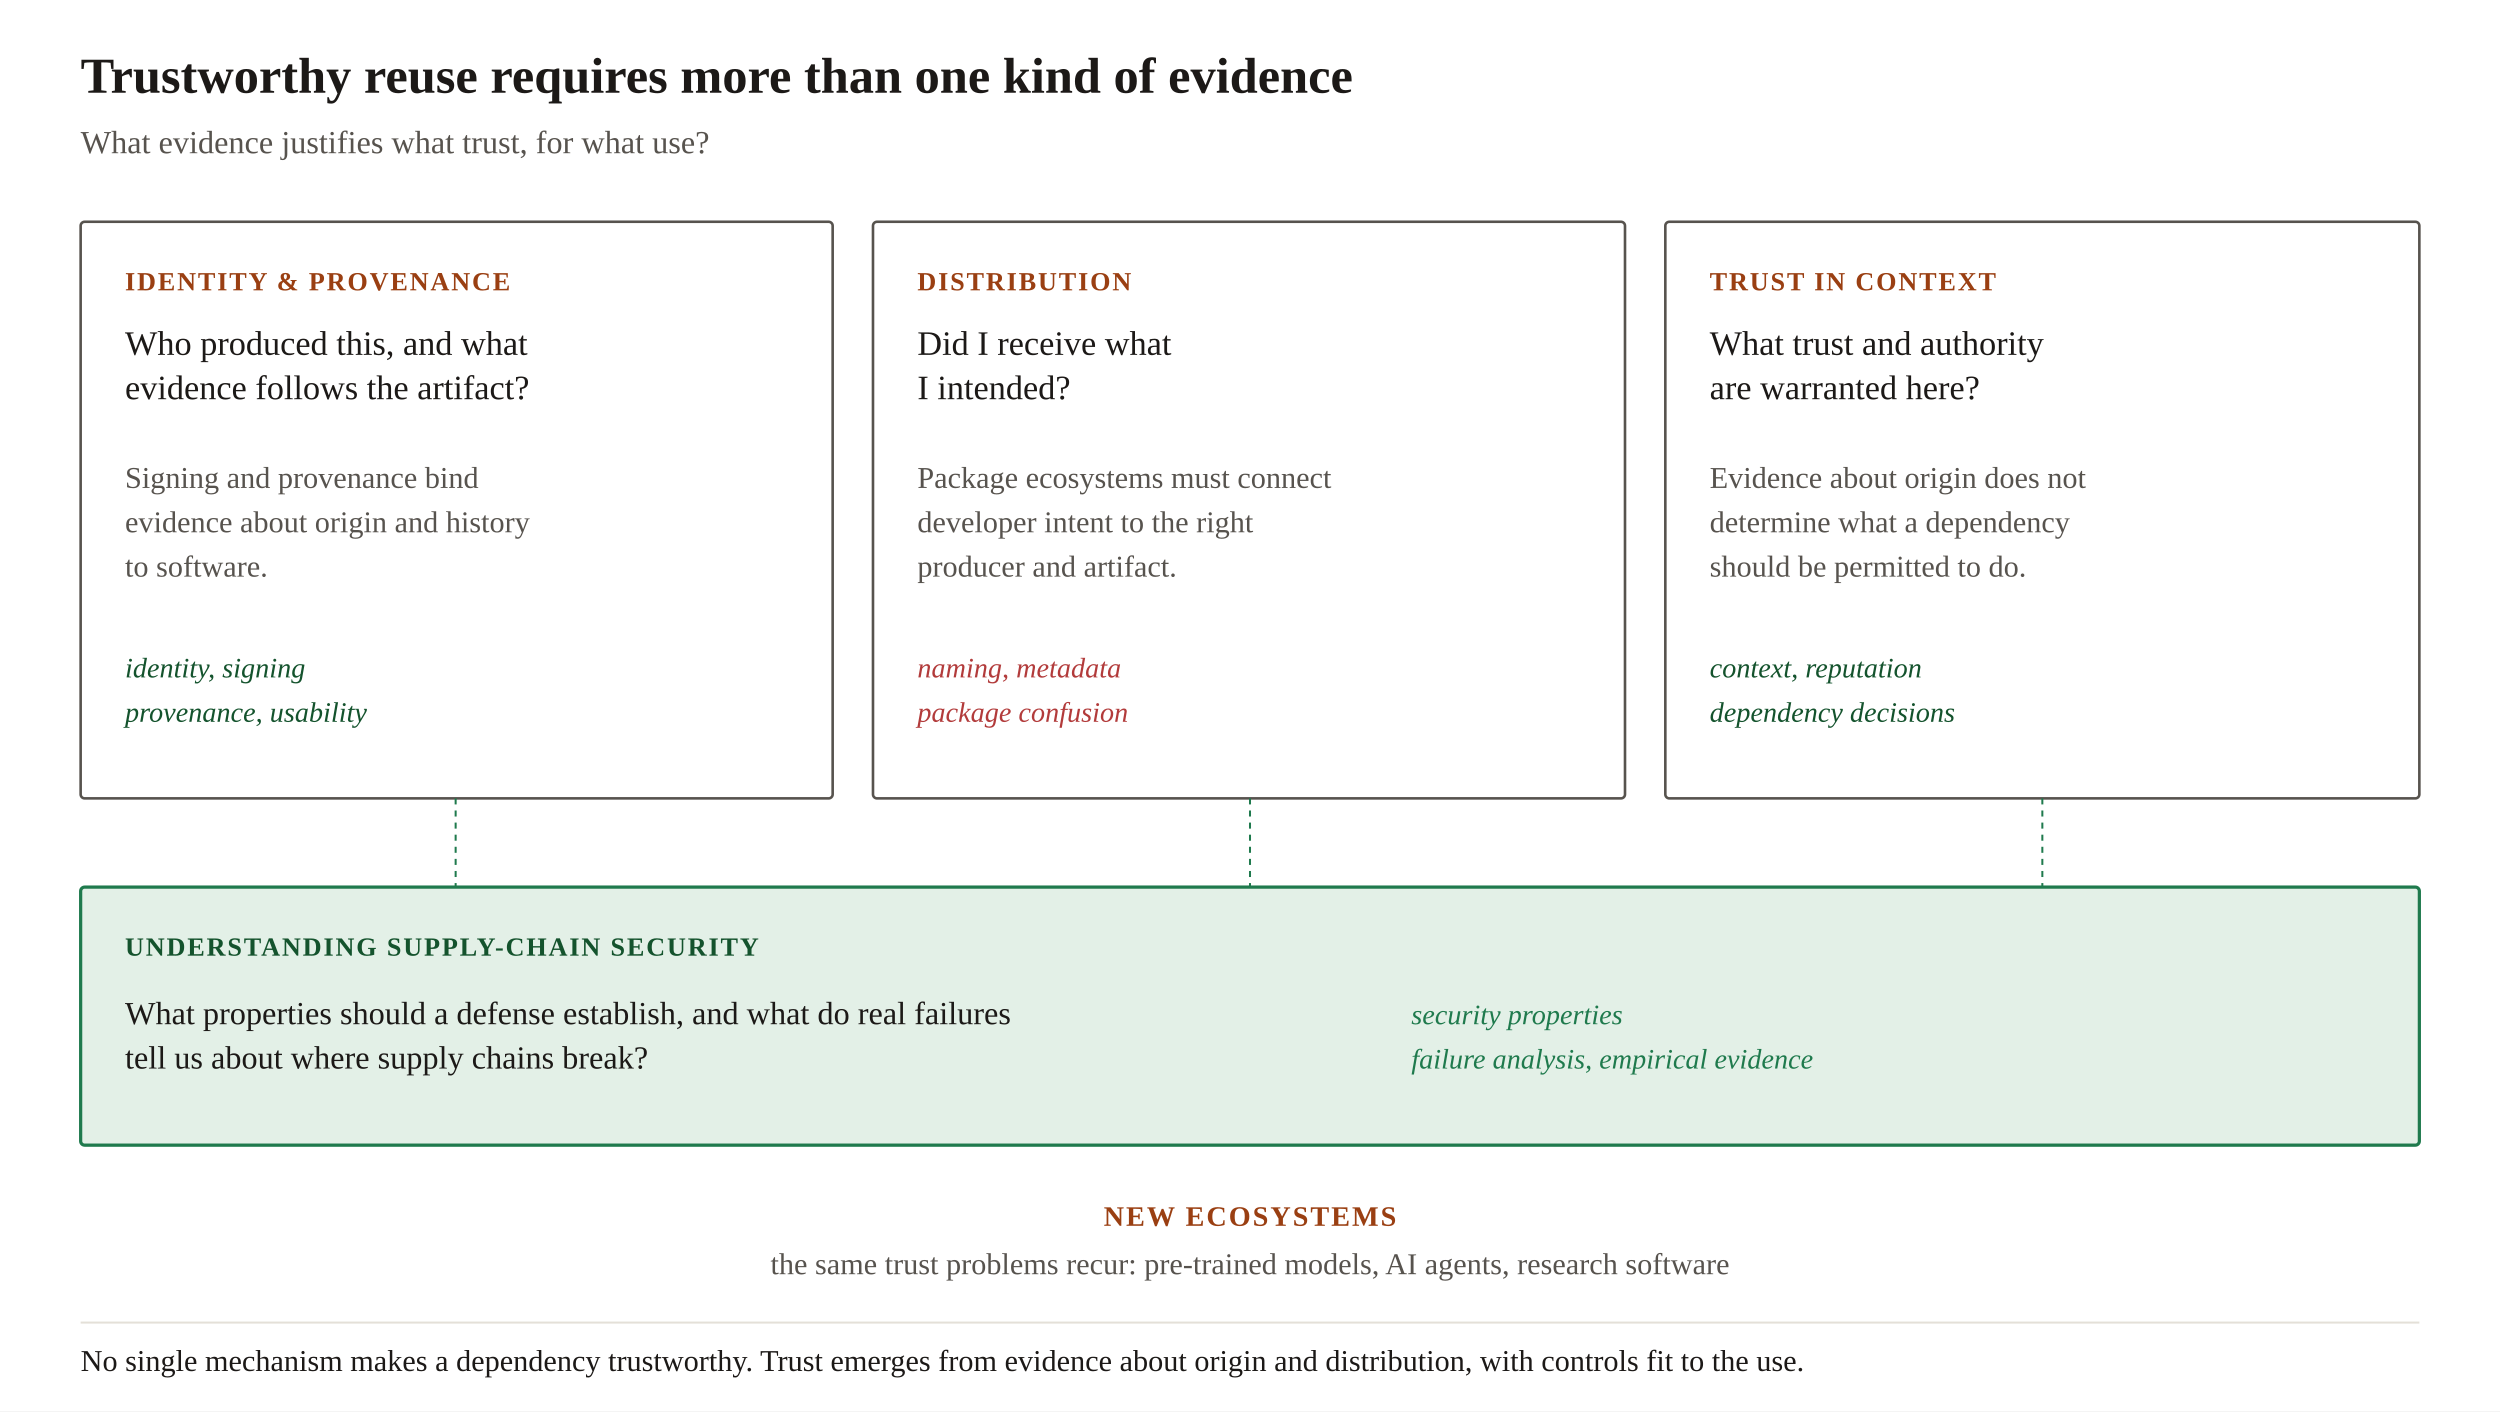
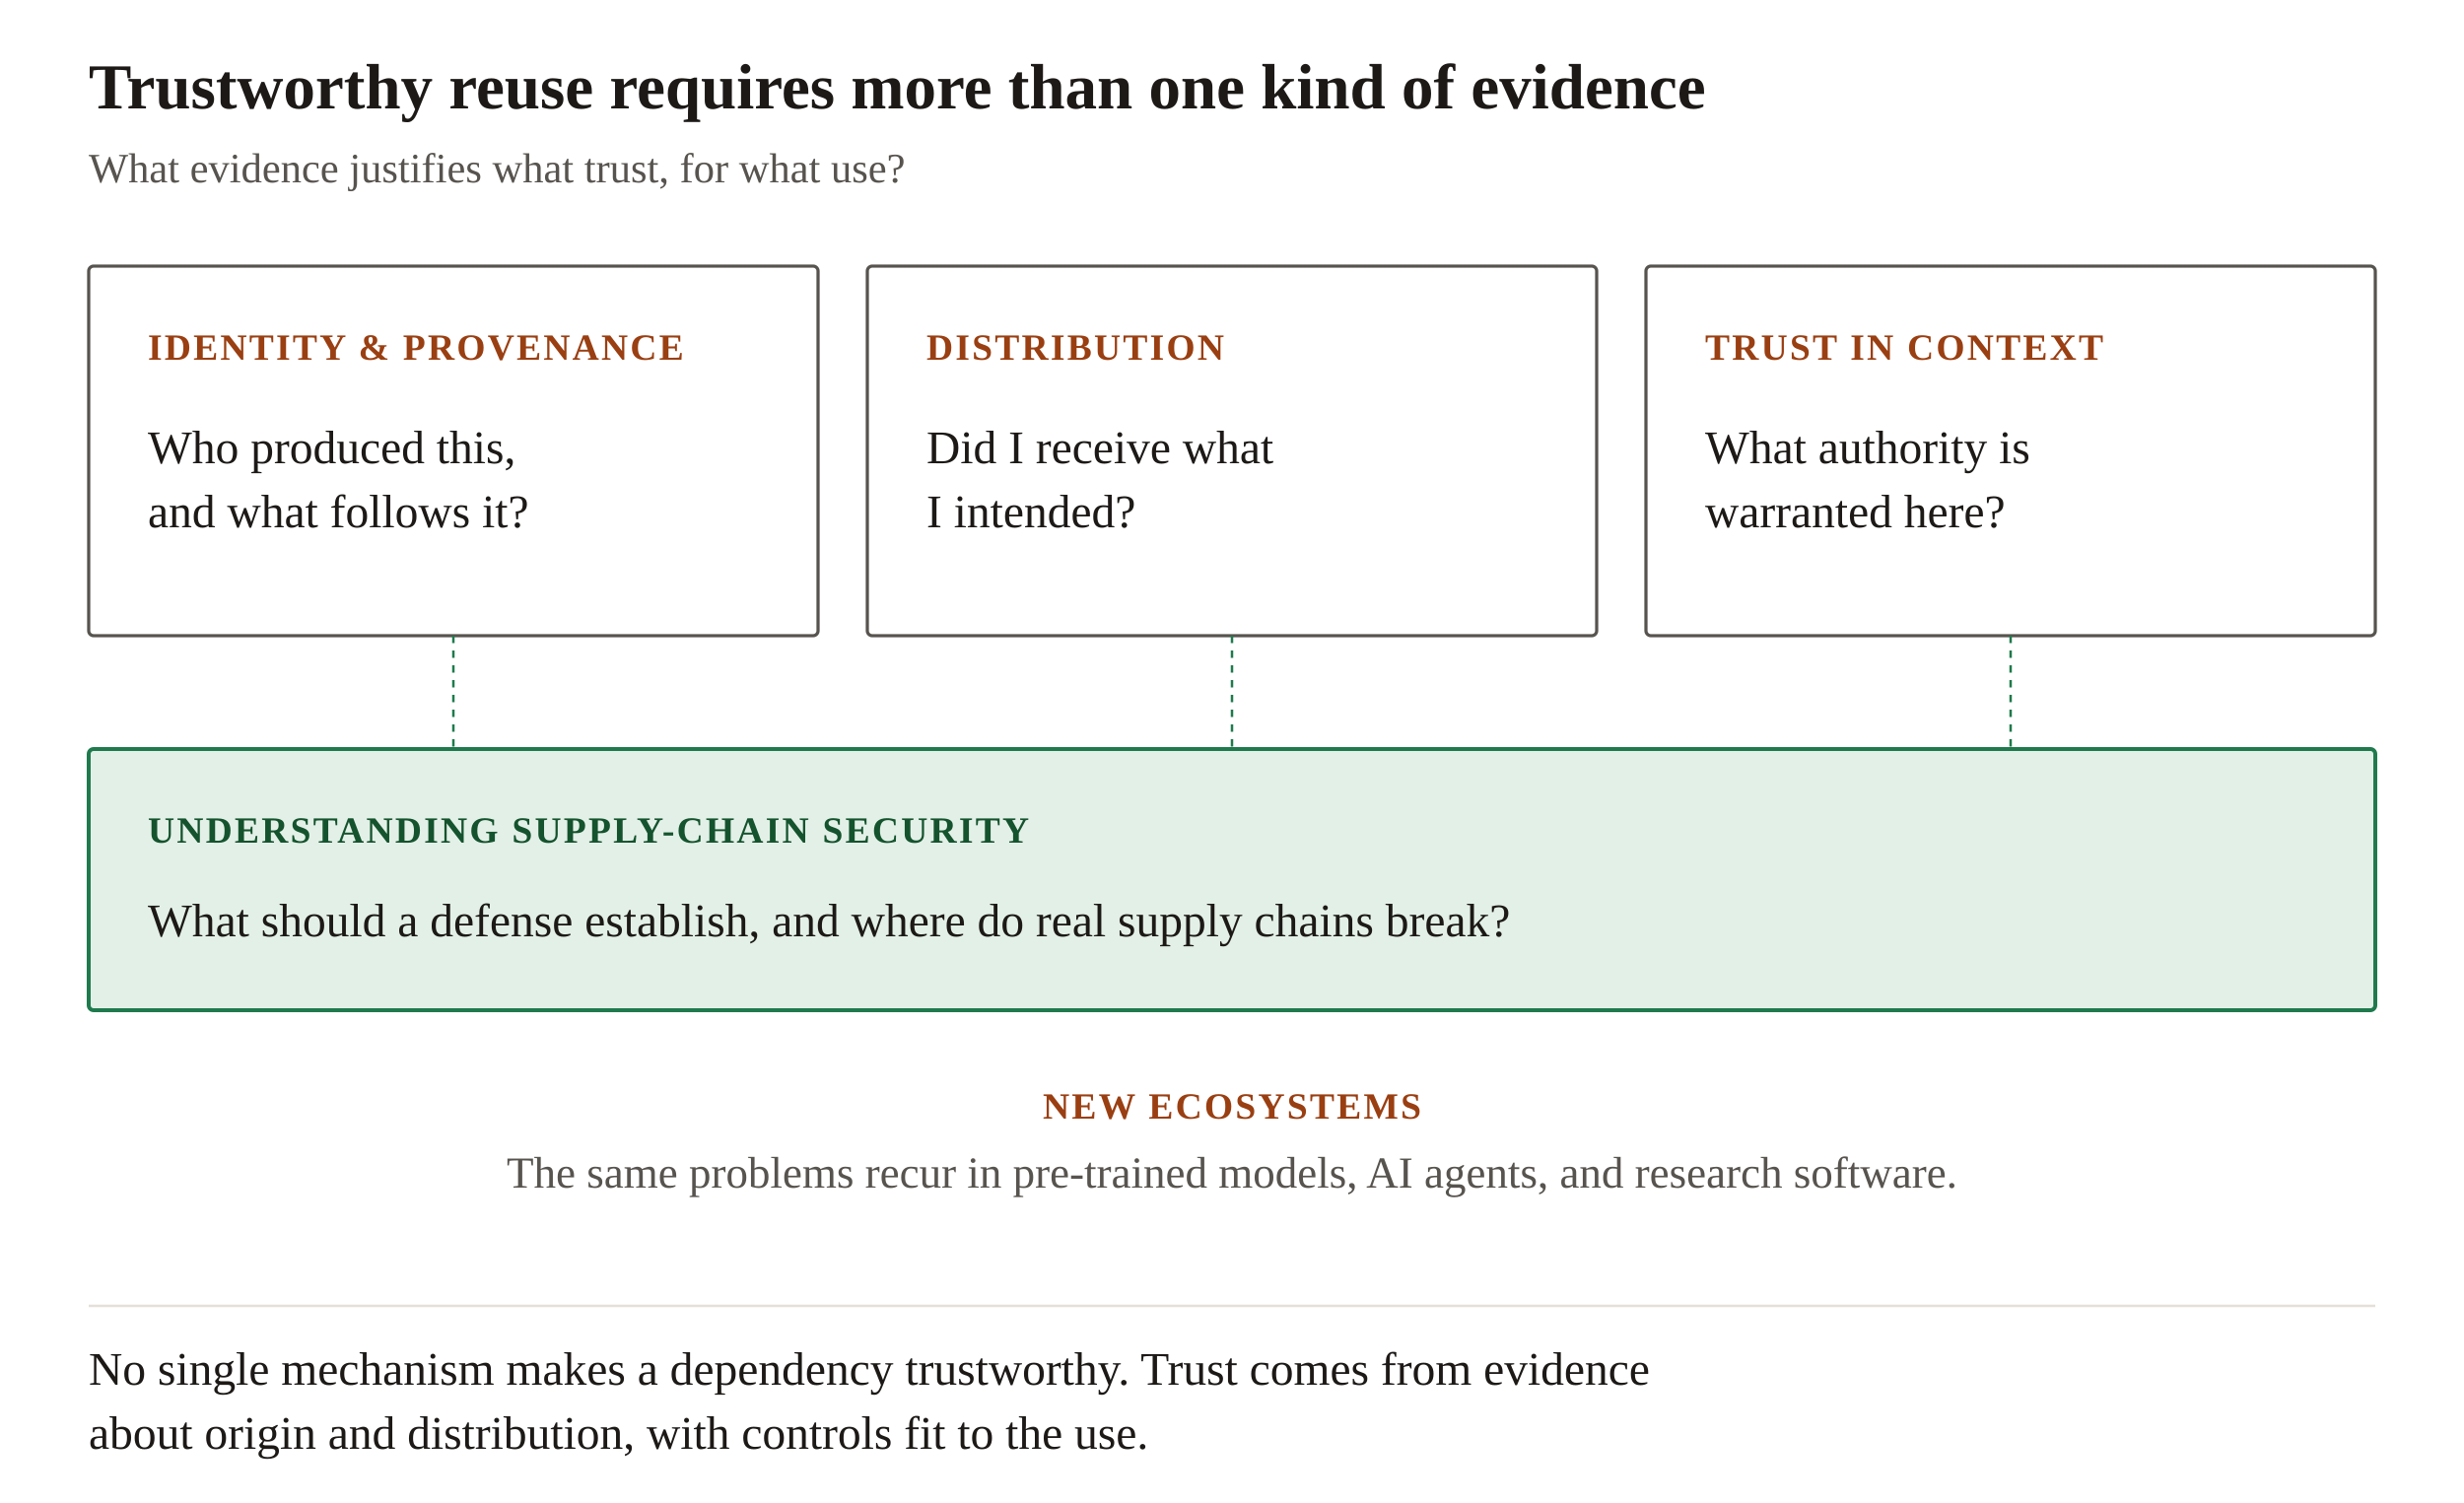
- <svg xmlns="http://www.w3.org/2000/svg" viewBox="0 0 1240 700" role="img" aria-labelledby="sscTitle sscDesc" font-family="Source Sans 3, -apple-system, BlinkMacSystemFont, Segoe UI, sans-serif">
-   <rect x="0" y="0" width="1240" height="700" fill="#ffffff" />
-   <text x="40" y="46" font-size="25" font-weight="600" fill="#1c1917" font-family="Source Serif 4, Charter, Georgia, serif">Trustworthy reuse requires more than one kind of evidence</text>
-   <text x="40" y="76" font-size="16" fill="#57534e">What evidence justifies what trust, for what use?</text>
-   <rect x="40" y="110" width="373" height="286" rx="2" fill="#ffffff" stroke="#57534e" stroke-width="1.3" />
-   <rect x="433" y="110" width="373" height="286" rx="2" fill="#ffffff" stroke="#57534e" stroke-width="1.3" />
-   <rect x="826" y="110" width="374" height="286" rx="2" fill="#ffffff" stroke="#57534e" stroke-width="1.3" />
-   <rect x="40" y="440" width="1160" height="128" rx="2" fill="#e3f0e7" stroke="#1f7a4d" stroke-width="1.6" />
-   <line x1="226" y1="396" x2="226" y2="440" stroke="#1f7a4d" stroke-width="1" stroke-dasharray="3 3" />
-   <line x1="620" y1="396" x2="620" y2="440" stroke="#1f7a4d" stroke-width="1" stroke-dasharray="3 3" />
-   <line x1="1013" y1="396" x2="1013" y2="440" stroke="#1f7a4d" stroke-width="1" stroke-dasharray="3 3" />
-   <text x="62" y="144" font-size="13" font-weight="600" fill="#9a3f12" letter-spacing="0.07em">IDENTITY &amp; PROVENANCE</text>
-   <text x="62" y="176" font-size="17" fill="#1c1917">Who produced this, and what</text>
-   <text x="62" y="198" font-size="17" fill="#1c1917">evidence follows the artifact?</text>
-   <text x="62" y="242" font-size="15" fill="#57534e">Signing and provenance bind</text>
-   <text x="62" y="264" font-size="15" fill="#57534e">evidence about origin and history</text>
-   <text x="62" y="286" font-size="15" fill="#57534e">to software.</text>
-   <text x="62" y="336" font-size="14" font-style="italic" fill="#14532d">identity, signing</text>
-   <text x="62" y="358" font-size="14" font-style="italic" fill="#14532d">provenance, usability</text>
-   <text x="455" y="144" font-size="13" font-weight="600" fill="#9a3f12" letter-spacing="0.07em">DISTRIBUTION</text>
-   <text x="455" y="176" font-size="17" fill="#1c1917">Did I receive what</text>
-   <text x="455" y="198" font-size="17" fill="#1c1917">I intended?</text>
-   <text x="455" y="242" font-size="15" fill="#57534e">Package ecosystems must connect</text>
-   <text x="455" y="264" font-size="15" fill="#57534e">developer intent to the right</text>
-   <text x="455" y="286" font-size="15" fill="#57534e">producer and artifact.</text>
-   <text x="455" y="336" font-size="14" font-style="italic" fill="#b23b3b">naming, metadata</text>
-   <text x="455" y="358" font-size="14" font-style="italic" fill="#b23b3b">package confusion</text>
-   <text x="848" y="144" font-size="13" font-weight="600" fill="#9a3f12" letter-spacing="0.07em">TRUST IN CONTEXT</text>
-   <text x="848" y="176" font-size="17" fill="#1c1917">What trust and authority</text>
-   <text x="848" y="198" font-size="17" fill="#1c1917">are warranted here?</text>
-   <text x="848" y="242" font-size="15" fill="#57534e">Evidence about origin does not</text>
-   <text x="848" y="264" font-size="15" fill="#57534e">determine what a dependency</text>
-   <text x="848" y="286" font-size="15" fill="#57534e">should be permitted to do.</text>
-   <text x="848" y="336" font-size="14" font-style="italic" fill="#14532d">context, reputation</text>
-   <text x="848" y="358" font-size="14" font-style="italic" fill="#14532d">dependency decisions</text>
-   <text x="62" y="474" font-size="13" font-weight="600" fill="#14532d" letter-spacing="0.07em">UNDERSTANDING SUPPLY-CHAIN SECURITY</text>
-   <text x="62" y="508" font-size="16" fill="#1c1917">What properties should a defense establish, and what do real failures</text>
-   <text x="62" y="530" font-size="16" fill="#1c1917">tell us about where supply chains break?</text>
-   <text x="700" y="508" font-size="14" font-style="italic" fill="#1f7a4d">security properties</text>
-   <text x="700" y="530" font-size="14" font-style="italic" fill="#1f7a4d">failure analysis, empirical evidence</text>
-   <text x="620" y="608" font-size="14" font-weight="600" fill="#9a3f12" letter-spacing="0.07em" text-anchor="middle">NEW ECOSYSTEMS</text>
-   <text x="620" y="632" font-size="15" fill="#57534e" text-anchor="middle">the same trust problems recur: pre-trained models, AI agents, research software</text>
-   <line x1="40" y1="656" x2="1200" y2="656" stroke="#e4e0d8" stroke-width="1" />
-   <text x="40" y="680" font-size="15" fill="#1c1917">No single mechanism makes a dependency trustworthy. Trust emerges from evidence about origin and distribution, with controls fit to the use.</text>
+ <svg xmlns="http://www.w3.org/2000/svg" viewBox="0 0 1000 610" role="img" aria-labelledby="sscTitle sscDesc" font-family="Source Sans 3, -apple-system, BlinkMacSystemFont, Segoe UI, sans-serif">
+   <rect x="0" y="0" width="1000" height="610" fill="#ffffff" />
+   <text x="36" y="44" font-size="26" font-weight="600" fill="#1c1917" font-family="Source Serif 4, Charter, Georgia, serif">Trustworthy reuse requires more than one kind of evidence</text>
+   <text x="36" y="74" font-size="17" fill="#57534e">What evidence justifies what trust, for what use?</text>
+   <rect x="36" y="108" width="296" height="150" rx="2" fill="#ffffff" stroke="#57534e" stroke-width="1.3" />
+   <rect x="352" y="108" width="296" height="150" rx="2" fill="#ffffff" stroke="#57534e" stroke-width="1.3" />
+   <rect x="668" y="108" width="296" height="150" rx="2" fill="#ffffff" stroke="#57534e" stroke-width="1.3" />
+   <line x1="184" y1="258" x2="184" y2="304" stroke="#1f7a4d" stroke-width="1" stroke-dasharray="3 3" />
+   <line x1="500" y1="258" x2="500" y2="304" stroke="#1f7a4d" stroke-width="1" stroke-dasharray="3 3" />
+   <line x1="816" y1="258" x2="816" y2="304" stroke="#1f7a4d" stroke-width="1" stroke-dasharray="3 3" />
+   <rect x="36" y="304" width="928" height="106" rx="2" fill="#e3f0e7" stroke="#1f7a4d" stroke-width="1.6" />
+   <text x="60" y="146" font-size="15" font-weight="600" fill="#9a3f12" letter-spacing="0.06em">IDENTITY &amp; PROVENANCE</text>
+   <text x="60" y="188" font-size="19" fill="#1c1917">Who produced this,</text>
+   <text x="60" y="214" font-size="19" fill="#1c1917">and what follows it?</text>
+   <text x="376" y="146" font-size="15" font-weight="600" fill="#9a3f12" letter-spacing="0.06em">DISTRIBUTION</text>
+   <text x="376" y="188" font-size="19" fill="#1c1917">Did I receive what</text>
+   <text x="376" y="214" font-size="19" fill="#1c1917">I intended?</text>
+   <text x="692" y="146" font-size="15" font-weight="600" fill="#9a3f12" letter-spacing="0.06em">TRUST IN CONTEXT</text>
+   <text x="692" y="188" font-size="19" fill="#1c1917">What authority is</text>
+   <text x="692" y="214" font-size="19" fill="#1c1917">warranted here?</text>
+   <text x="60" y="342" font-size="15" font-weight="600" fill="#14532d" letter-spacing="0.06em">UNDERSTANDING SUPPLY-CHAIN SECURITY</text>
+   <text x="60" y="380" font-size="19" fill="#1c1917">What should a defense establish, and where do real supply chains break?</text>
+   <text x="500" y="454" font-size="15" font-weight="600" fill="#9a3f12" letter-spacing="0.06em" text-anchor="middle">NEW ECOSYSTEMS</text>
+   <text x="500" y="482" font-size="18" fill="#57534e" text-anchor="middle">The same problems recur in pre-trained models, AI agents, and research software.</text>
+   <line x1="36" y1="530" x2="964" y2="530" stroke="#e4e0d8" stroke-width="1" />
+   <text x="36" y="562" font-size="19" fill="#1c1917">No single mechanism makes a dependency trustworthy. Trust comes from evidence</text>
+   <text x="36" y="588" font-size="19" fill="#1c1917">about origin and distribution, with controls fit to the use.</text>
</svg>
